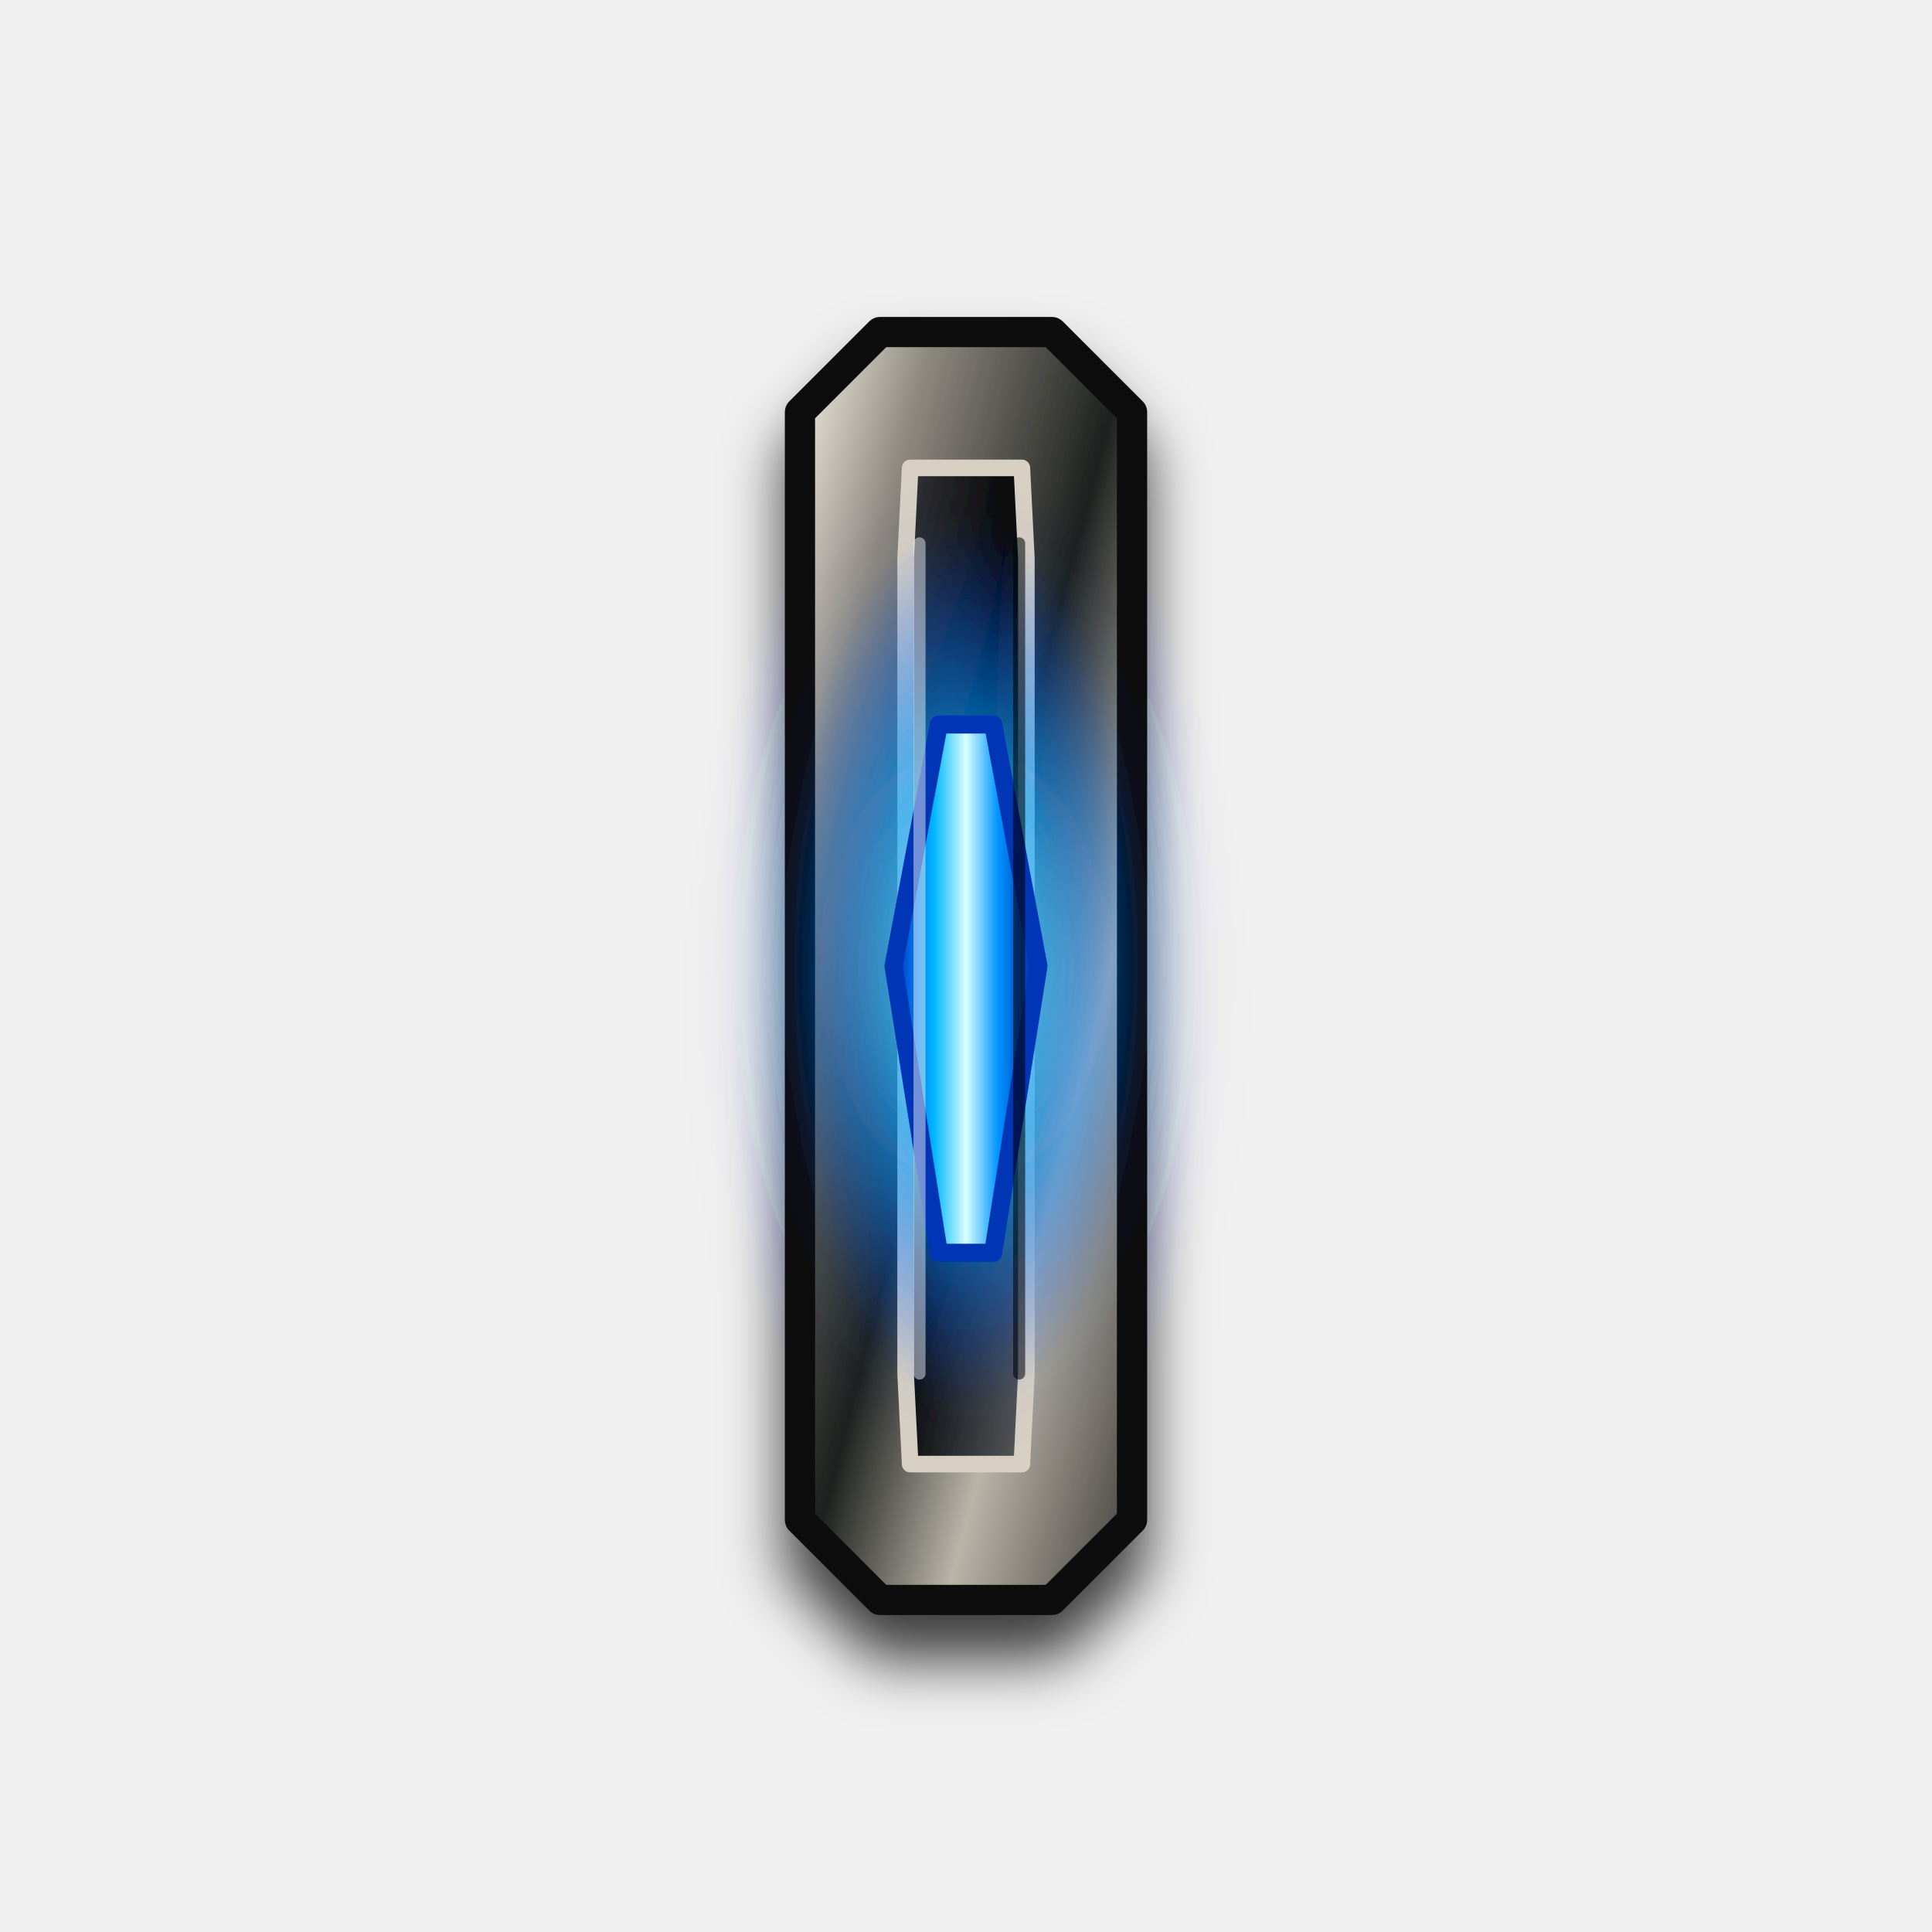
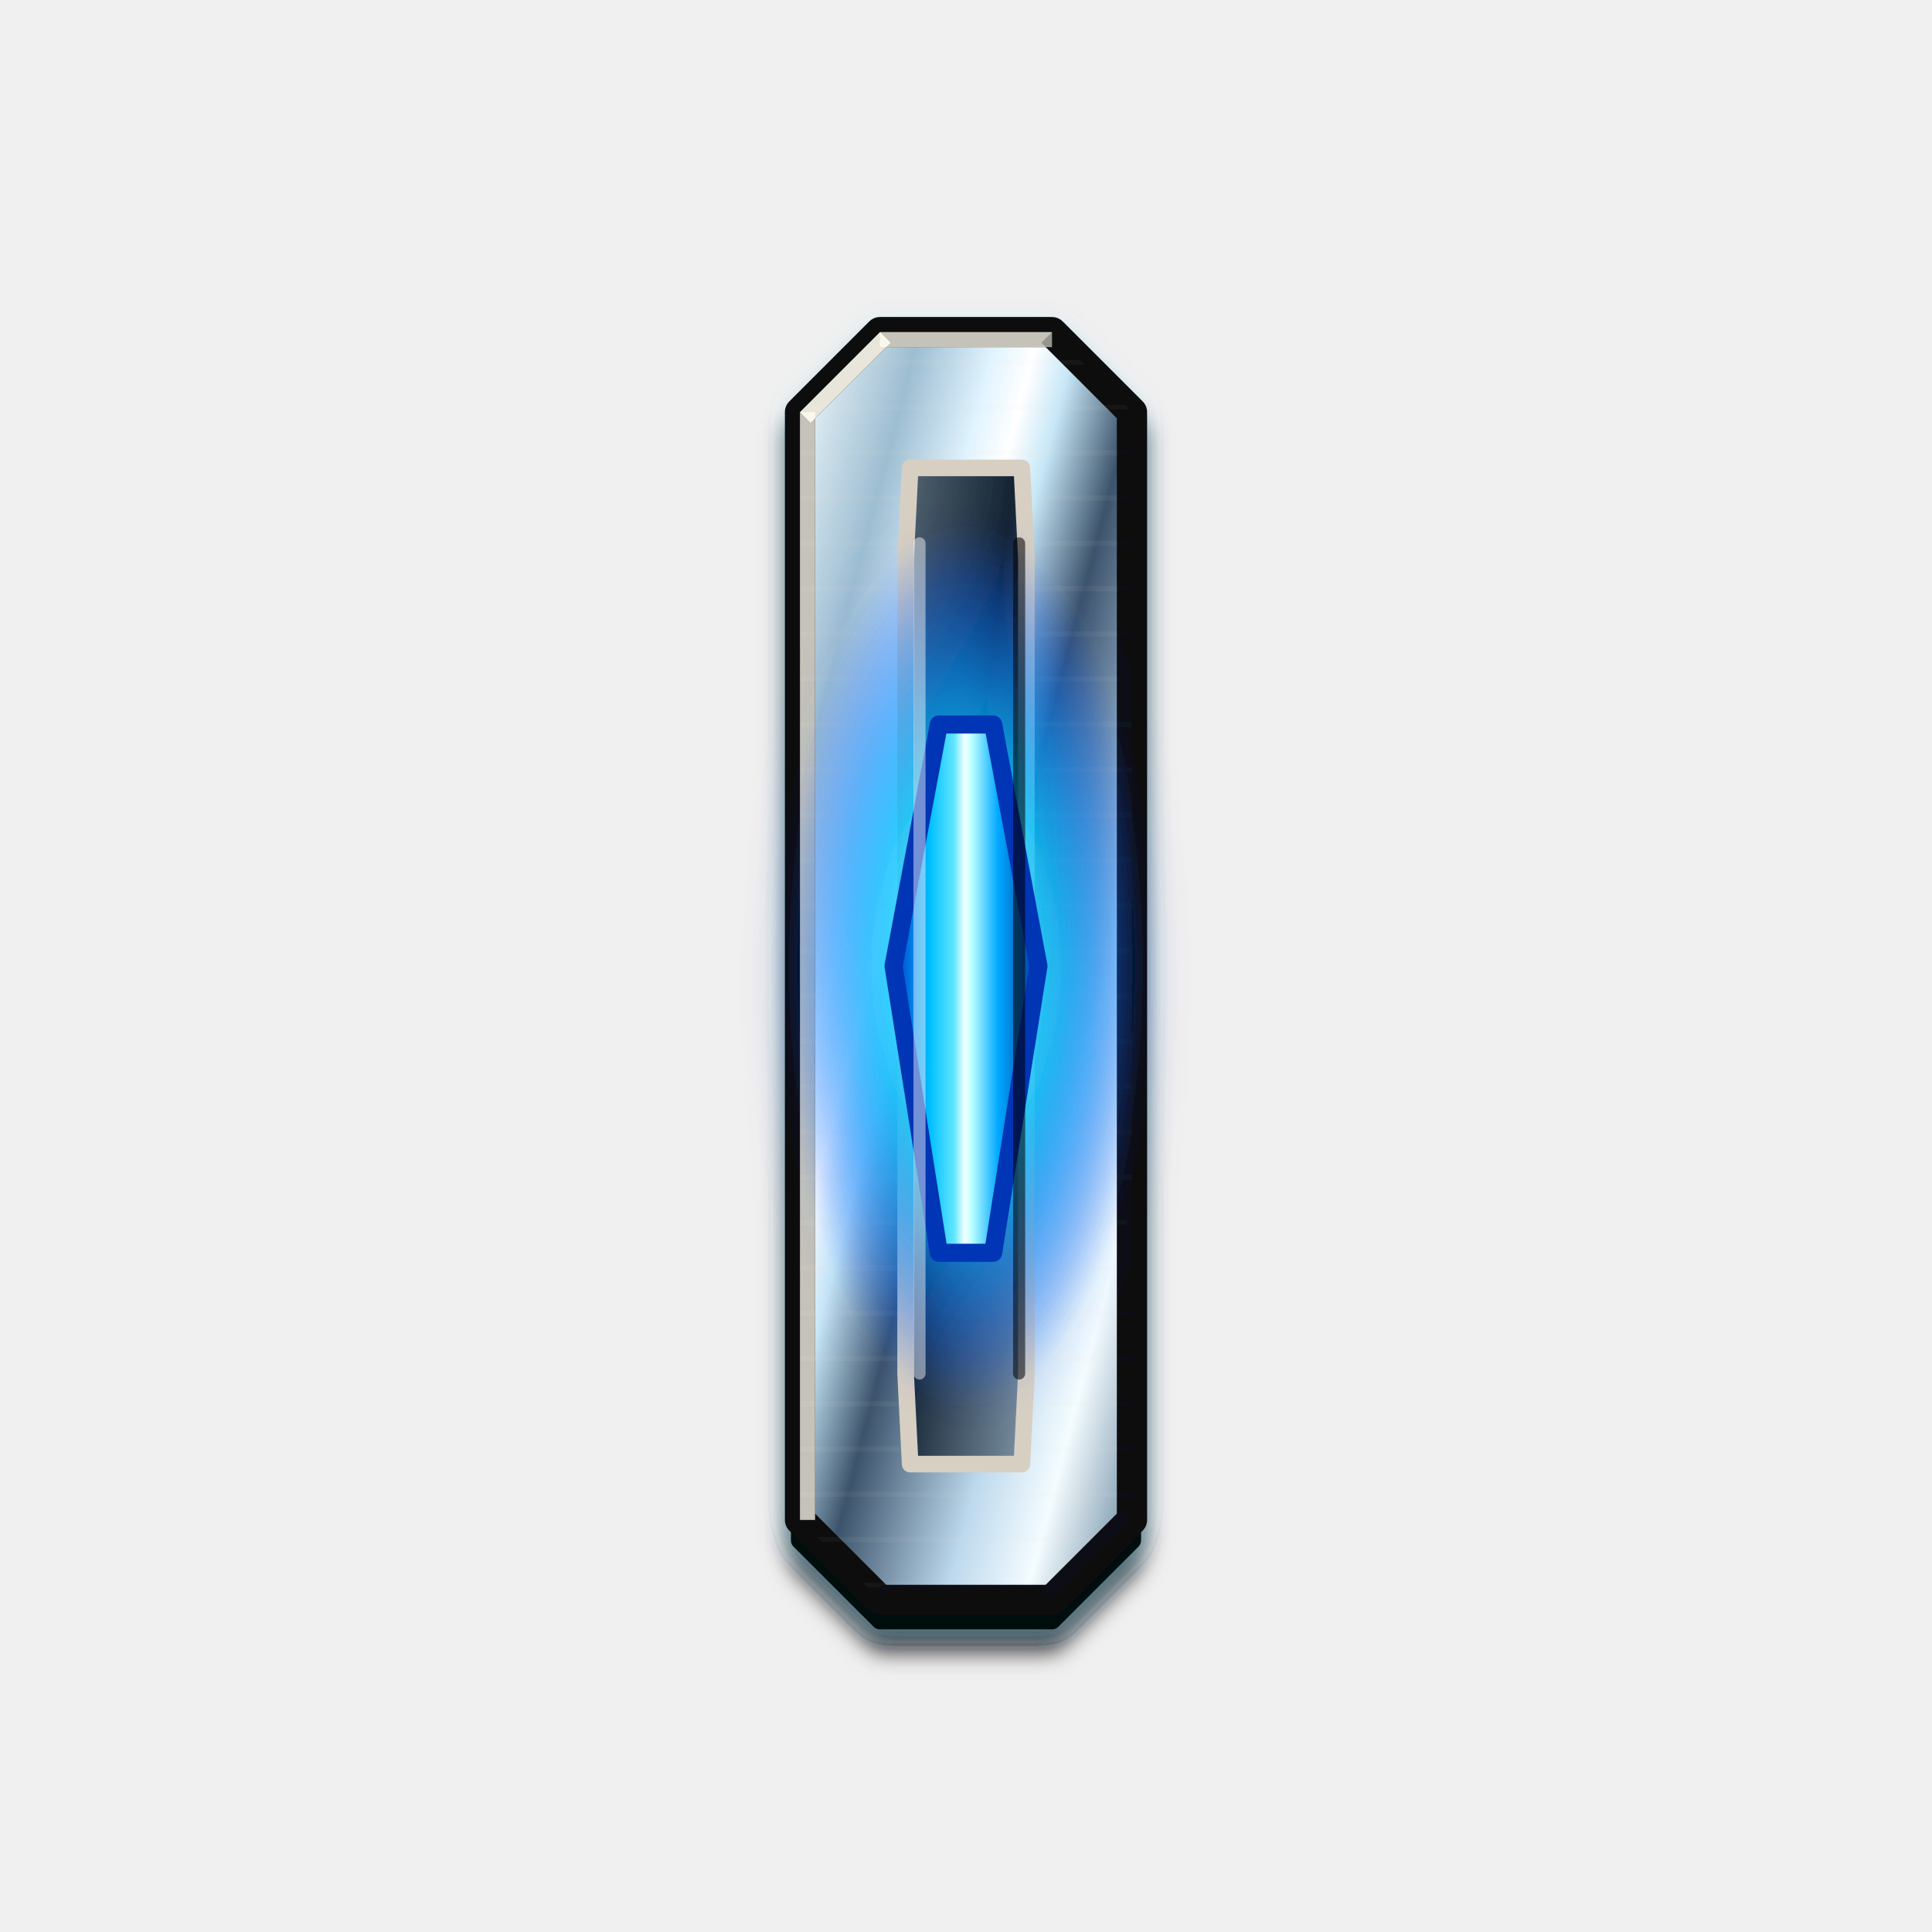
<svg xmlns="http://www.w3.org/2000/svg" width="128" height="128" viewBox="0 0 128 128">
  <defs>
    <linearGradient id="steel" x1="0" y1="0" x2="1" y2="1">
-       <stop offset="0%" stop-color="#f6f2e8" />
-       <stop offset="20%" stop-color="#8e8980" />
-       <stop offset="50%" stop-color="#1e211f" />
-       <stop offset="72%" stop-color="#b9b4a8" />
-       <stop offset="100%" stop-color="#3f3d39" />
+       <stop offset="0%" stop-color="#f5fdff" />
+       <stop offset="18%" stop-color="#9dbdd1" />
+       <stop offset="30%" stop-color="#e1f4ff" />
+       <stop offset="36%" stop-color="#ffffff" />
+       <stop offset="42%" stop-color="#c7e7f7" />
+       <stop offset="53%" stop-color="#3c536b" />
+       <stop offset="72%" stop-color="#bdd9ed" />
+       <stop offset="84%" stop-color="#f4fcff" />
+       <stop offset="100%" stop-color="#5c7d97" />
    </linearGradient>
    <linearGradient id="steel2" x1="0" y1="0" x2="0" y2="1">
      <stop offset="0%" stop-color="#ffffff" />
-       <stop offset="24%" stop-color="#bfc4c6" />
-       <stop offset="48%" stop-color="#383b3d" />
-       <stop offset="75%" stop-color="#8f9698" />
-       <stop offset="100%" stop-color="#0c0d0f" />
+       <stop offset="18%" stop-color="#b0cddd" />
+       <stop offset="31%" stop-color="#f2fdff" />
+       <stop offset="37%" stop-color="#ffffff" />
+       <stop offset="43%" stop-color="#c5e5f4" />
+       <stop offset="52%" stop-color="#425c73" />
+       <stop offset="72%" stop-color="#b9d4e8" />
+       <stop offset="84%" stop-color="#edfbff" />
+       <stop offset="100%" stop-color="#567990" />
    </linearGradient>
    <linearGradient id="darkMetal" x1="0" y1="0" x2="1" y2="1">
-       <stop offset="0%" stop-color="#343536" />
-       <stop offset="45%" stop-color="#070808" />
-       <stop offset="100%" stop-color="#5a5c5d" />
+       <stop offset="0%" stop-color="#536572" />
+       <stop offset="45%" stop-color="#142433" />
+       <stop offset="100%" stop-color="#7e94a6" />
    </linearGradient>
    <linearGradient id="blueCore" x1="0" y1="0" x2="1" y2="0">
-       <stop offset="0%" stop-color="#002cc8" />
-       <stop offset="28%" stop-color="#02b7ff" />
-       <stop offset="50%" stop-color="#d7ffff" />
-       <stop offset="72%" stop-color="#0095ff" />
-       <stop offset="100%" stop-color="#001da7" />
+       <stop offset="0%" stop-color="#0039ca" />
+       <stop offset="25%" stop-color="#00bfff" />
+       <stop offset="42%" stop-color="#62e6ff" />
+       <stop offset="49%" stop-color="#f4ffff" />
+       <stop offset="54%" stop-color="#baffff" />
+       <stop offset="72%" stop-color="#00a9ff" />
+       <stop offset="100%" stop-color="#00349b" />
    </linearGradient>
    <radialGradient id="blueGlow" cx="50%" cy="50%" r="50%">
      <stop offset="0%" stop-color="#cbffff" stop-opacity=".95" />
-       <stop offset="45%" stop-color="#00aaff" stop-opacity=".55" />
+       <stop offset="45%" stop-color="#00c4ff" stop-opacity=".72" />
      <stop offset="100%" stop-color="#003bff" stop-opacity="0" />
    </radialGradient>
    <linearGradient id="copper" x1="0" y1="0" x2="1" y2="1">
-       <stop offset="0%" stop-color="#fff2c0" />
-       <stop offset="18%" stop-color="#ff9c42" />
-       <stop offset="48%" stop-color="#6e2100" />
-       <stop offset="76%" stop-color="#c45b00" />
-       <stop offset="100%" stop-color="#ffd16a" />
+       <stop offset="0%" stop-color="#fff4d2" />
+       <stop offset="16%" stop-color="#e4a054" />
+       <stop offset="29%" stop-color="#ffd58d" />
+       <stop offset="36%" stop-color="#fff6df" />
+       <stop offset="43%" stop-color="#efb96d" />
+       <stop offset="53%" stop-color="#7e3b13" />
+       <stop offset="73%" stop-color="#d58a38" />
+       <stop offset="85%" stop-color="#ffd17f" />
+       <stop offset="100%" stop-color="#985221" />
    </linearGradient>
    <linearGradient id="gold" x1="0" y1="0" x2="1" y2="1">
-       <stop offset="0%" stop-color="#fff7af" />
-       <stop offset="20%" stop-color="#ffbd20" />
-       <stop offset="44%" stop-color="#7a3d00" />
-       <stop offset="70%" stop-color="#e98a00" />
-       <stop offset="100%" stop-color="#fff06a" />
+       <stop offset="0%" stop-color="#fffbd4" />
+       <stop offset="16%" stop-color="#e9b83d" />
+       <stop offset="29%" stop-color="#f9d96c" />
+       <stop offset="36%" stop-color="#fffef0" />
+       <stop offset="43%" stop-color="#ffed95" />
+       <stop offset="53%" stop-color="#9d6916" />
+       <stop offset="71%" stop-color="#e7b632" />
+       <stop offset="84%" stop-color="#fff6b6" />
+       <stop offset="100%" stop-color="#ac791b" />
    </linearGradient>
    <linearGradient id="redGem" x1="0" y1="0" x2="0" y2="1">
-       <stop offset="0%" stop-color="#ff6b25" />
-       <stop offset="45%" stop-color="#a5120b" />
-       <stop offset="100%" stop-color="#430007" />
+       <stop offset="0%" stop-color="#ff9a7c" />
+       <stop offset="26%" stop-color="#e14b43" />
+       <stop offset="42%" stop-color="#ffbe9c" />
+       <stop offset="52%" stop-color="#b22530" />
+       <stop offset="76%" stop-color="#731825" />
+       <stop offset="100%" stop-color="#421020" />
    </linearGradient>
    <filter id="shadow" x="-30%" y="-30%" width="160%" height="160%">
-       <feDropShadow dx="0" dy="3" stdDeviation="2" flood-color="#000000" flood-opacity=".75" />
+       <feDropShadow dx="0" dy="1.5" stdDeviation="0.7" flood-color="#000000" flood-opacity=".75" />
    </filter>
    <filter id="glow" x="-70%" y="-70%" width="240%" height="240%">
-       <feGaussianBlur stdDeviation="3.2" result="blur" />
+       <feGaussianBlur stdDeviation="1.6" result="blur" />
      <feMerge>
        <feMergeNode in="blur" />
        <feMergeNode in="SourceGraphic" />
      </feMerge>
    </filter>
+     <filter id="metalAura" x="-15%" y="-15%" width="130%" height="130%">
+       <feDropShadow dx="0" dy="0" stdDeviation=".65" flood-color="#74cfff" flood-opacity="0.14" />
+     </filter>
  </defs>
  <g filter="url(#shadow)">
-     <polygon points="58.3,22.0 69.7,22.0 75.0,27.3 75.0,100.7 69.7,106.0 58.3,106.0 53.0,100.7 53.0,27.3" fill="url(#steel)" stroke="#080808" stroke-width="2" stroke-linejoin="round" />
-     <polygon points="60.3,31.0 67.7,31.0 68.0,37.0 68.0,91.0 67.7,97.0 60.3,97.0 60.0,91.0 60.0,37.0" fill="url(#darkMetal)" stroke="#d7d0c2" stroke-width="1.1" stroke-linejoin="round" />
-     <ellipse cx="64.0" cy="64.0" rx="12.1" ry="29.4" fill="url(#blueGlow)" filter="url(#glow)" opacity=".9" />
-     <polygon points="62.2,48.0 65.8,48.0 68.8,64.0 65.8,83.0 62.2,83.0 59.2,64.0" fill="url(#blueCore)" stroke="#0036b5" stroke-width="1.2" stroke-linejoin="round" />
-     <line x1="60.92" y1="36" x2="60.92" y2="91" stroke="#ffffff" stroke-width="0.8" opacity="0.45" stroke-linecap="round" />
-     <line x1="67.52" y1="36" x2="67.52" y2="91" stroke="#000000" stroke-width="0.8" opacity="0.55" stroke-linecap="round" />
+     <g filter="url(#metalAura)">
+       <polygon points="58.3,22.0 69.7,22.0 75.0,27.3 75.0,100.7 69.7,106.0 58.3,106.0 53.0,100.7 53.0,27.3" fill="#26323e" stroke="#020810" stroke-width="1.2" stroke-linejoin="round" transform="translate(0 1.35)" />
+       <polygon points="58.3,22.0 69.7,22.0 75.0,27.3 75.0,100.7 69.7,106.0 58.3,106.0 53.0,100.7 53.0,27.3" fill="url(#steel)" stroke="#080808" stroke-width="2" stroke-linejoin="round" />
+       <clipPath id="bevel-1">
+         <polygon points="58.3,22.0 69.7,22.0 75.0,27.3 75.0,100.7 69.7,106.0 58.3,106.0 53.0,100.7 53.0,27.3" />
+       </clipPath>
+       <g clip-path="url(#bevel-1)">
+         <path d="M0 0 H128 M0 3 H128 M0 6 H128 M0 9 H128 M0 12 H128 M0 15 H128 M0 18 H128 M0 21 H128 M0 24 H128 M0 27 H128 M0 30 H128 M0 33 H128 M0 36 H128 M0 39 H128 M0 42 H128 M0 45 H128 M0 48 H128 M0 51 H128 M0 54 H128 M0 57 H128 M0 60 H128 M0 63 H128 M0 66 H128 M0 69 H128 M0 72 H128 M0 75 H128 M0 78 H128 M0 81 H128 M0 84 H128 M0 87 H128 M0 90 H128 M0 93 H128 M0 96 H128 M0 99 H128 M0 102 H128 M0 105 H128 M0 108 H128 M0 111 H128 M0 114 H128 M0 117 H128 M0 120 H128 M0 123 H128 M0 126 H128" fill="none" stroke="#f2e7cd" stroke-opacity=".055" stroke-width=".35" />
+         <path d="M58.3 22.0 L69.7 22.0" fill="none" stroke="#fffdf0" stroke-opacity="0.762" stroke-width="2.0" />
+         <path d="M69.7 22.0 L75.0 27.3" fill="none" stroke="#0c1017" stroke-opacity="0.260" stroke-width="2.0" />
+         <path d="M75.0 27.3 L75.0 100.7" fill="none" stroke="#0c1017" stroke-opacity="0.543" stroke-width="2.0" />
+         <path d="M75.0 100.7 L69.7 106.0" fill="none" stroke="#0c1017" stroke-opacity="0.660" stroke-width="2.0" />
+         <path d="M69.7 106.0 L58.3 106.0" fill="none" stroke="#0c1017" stroke-opacity="0.543" stroke-width="2.0" />
+         <path d="M58.3 106.0 L53.0 100.7" fill="none" stroke="#0c1017" stroke-opacity="0.260" stroke-width="2.0" />
+         <path d="M53.0 100.7 L53.0 27.3" fill="none" stroke="#fffdf0" stroke-opacity="0.762" stroke-width="2.0" />
+         <path d="M53.0 27.3 L58.3 22.0" fill="none" stroke="#fffdf0" stroke-opacity="0.905" stroke-width="2.0" />
+       </g>
+       <polygon points="60.3,31.0 67.7,31.0 68.0,37.0 68.0,91.0 67.7,97.0 60.3,97.0 60.0,91.0 60.0,37.0" fill="url(#darkMetal)" stroke="#d7d0c2" stroke-width="1.1" stroke-linejoin="round" />
+       <ellipse cx="64.0" cy="64.0" rx="12.1" ry="29.4" fill="url(#blueGlow)" filter="url(#glow)" opacity=".9" />
+       <polygon points="62.2,48.0 65.8,48.0 68.8,64.0 65.8,83.0 62.2,83.0 59.2,64.0" fill="url(#blueCore)" stroke="#0036b5" stroke-width="1.2" stroke-linejoin="round" />
+       <line x1="60.92" y1="36" x2="60.92" y2="91" stroke="#ffffff" stroke-width="0.8" opacity="0.45" stroke-linecap="round" />
+       <line x1="67.52" y1="36" x2="67.52" y2="91" stroke="#000000" stroke-width="0.8" opacity="0.55" stroke-linecap="round" />
+     </g>
  </g>
</svg>
